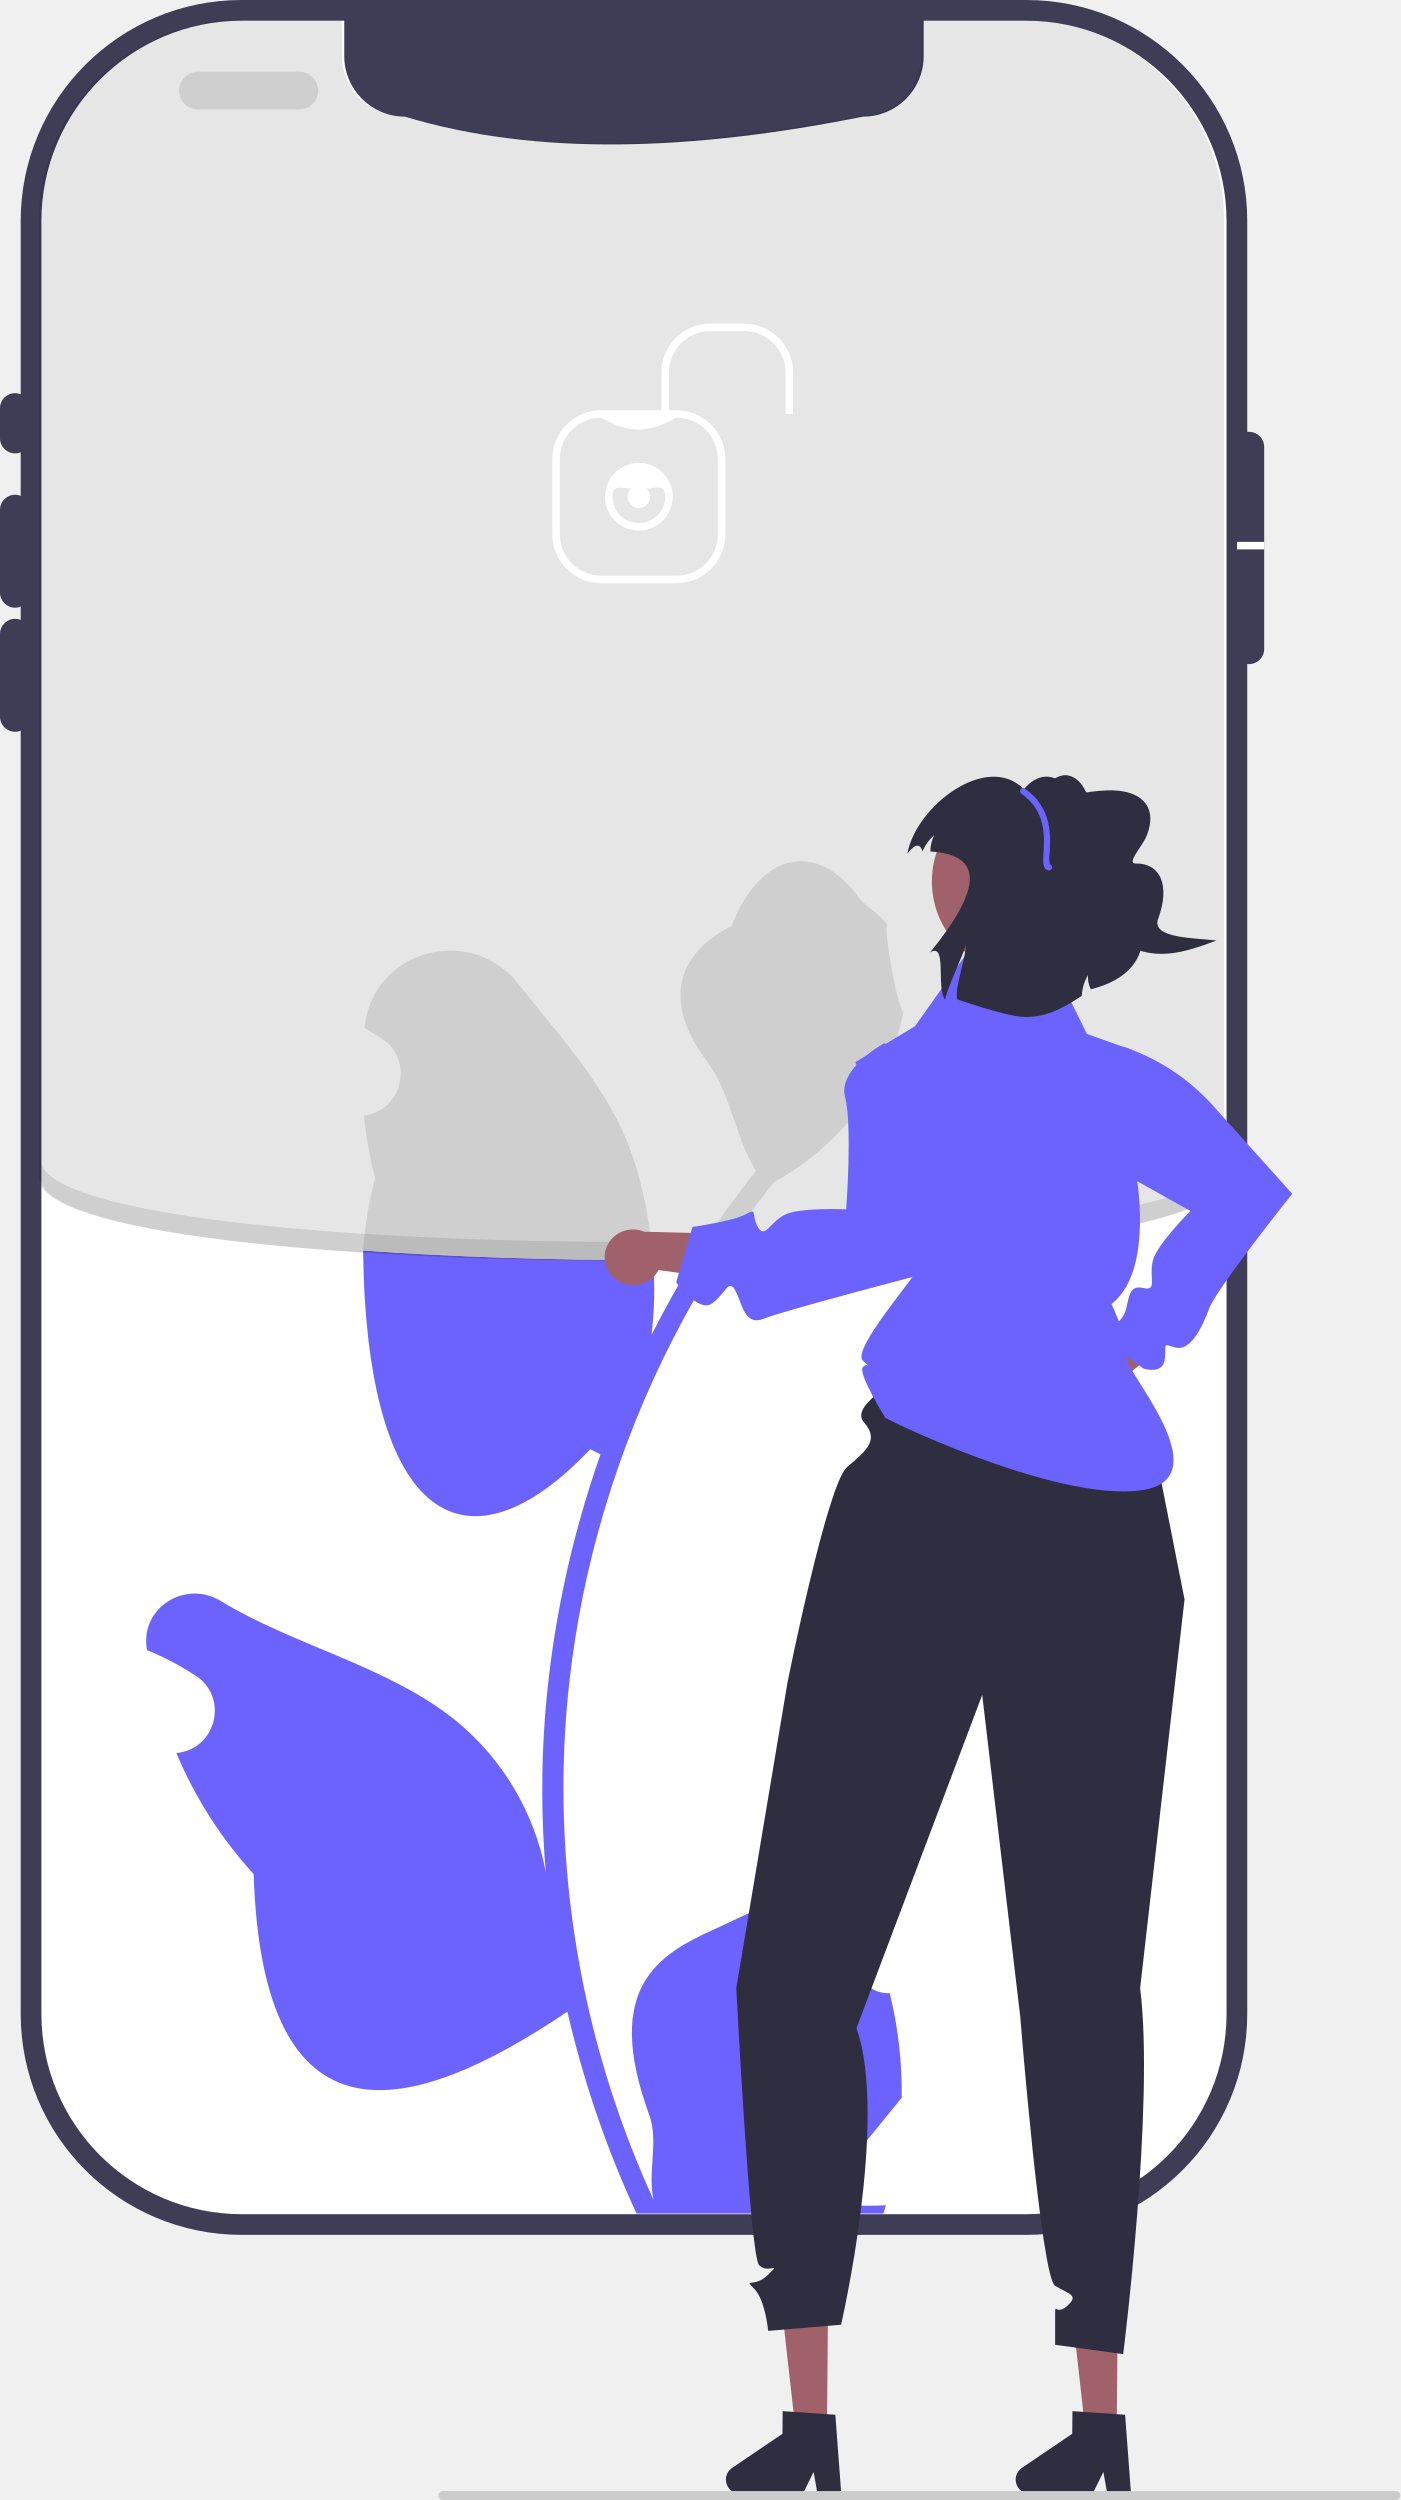
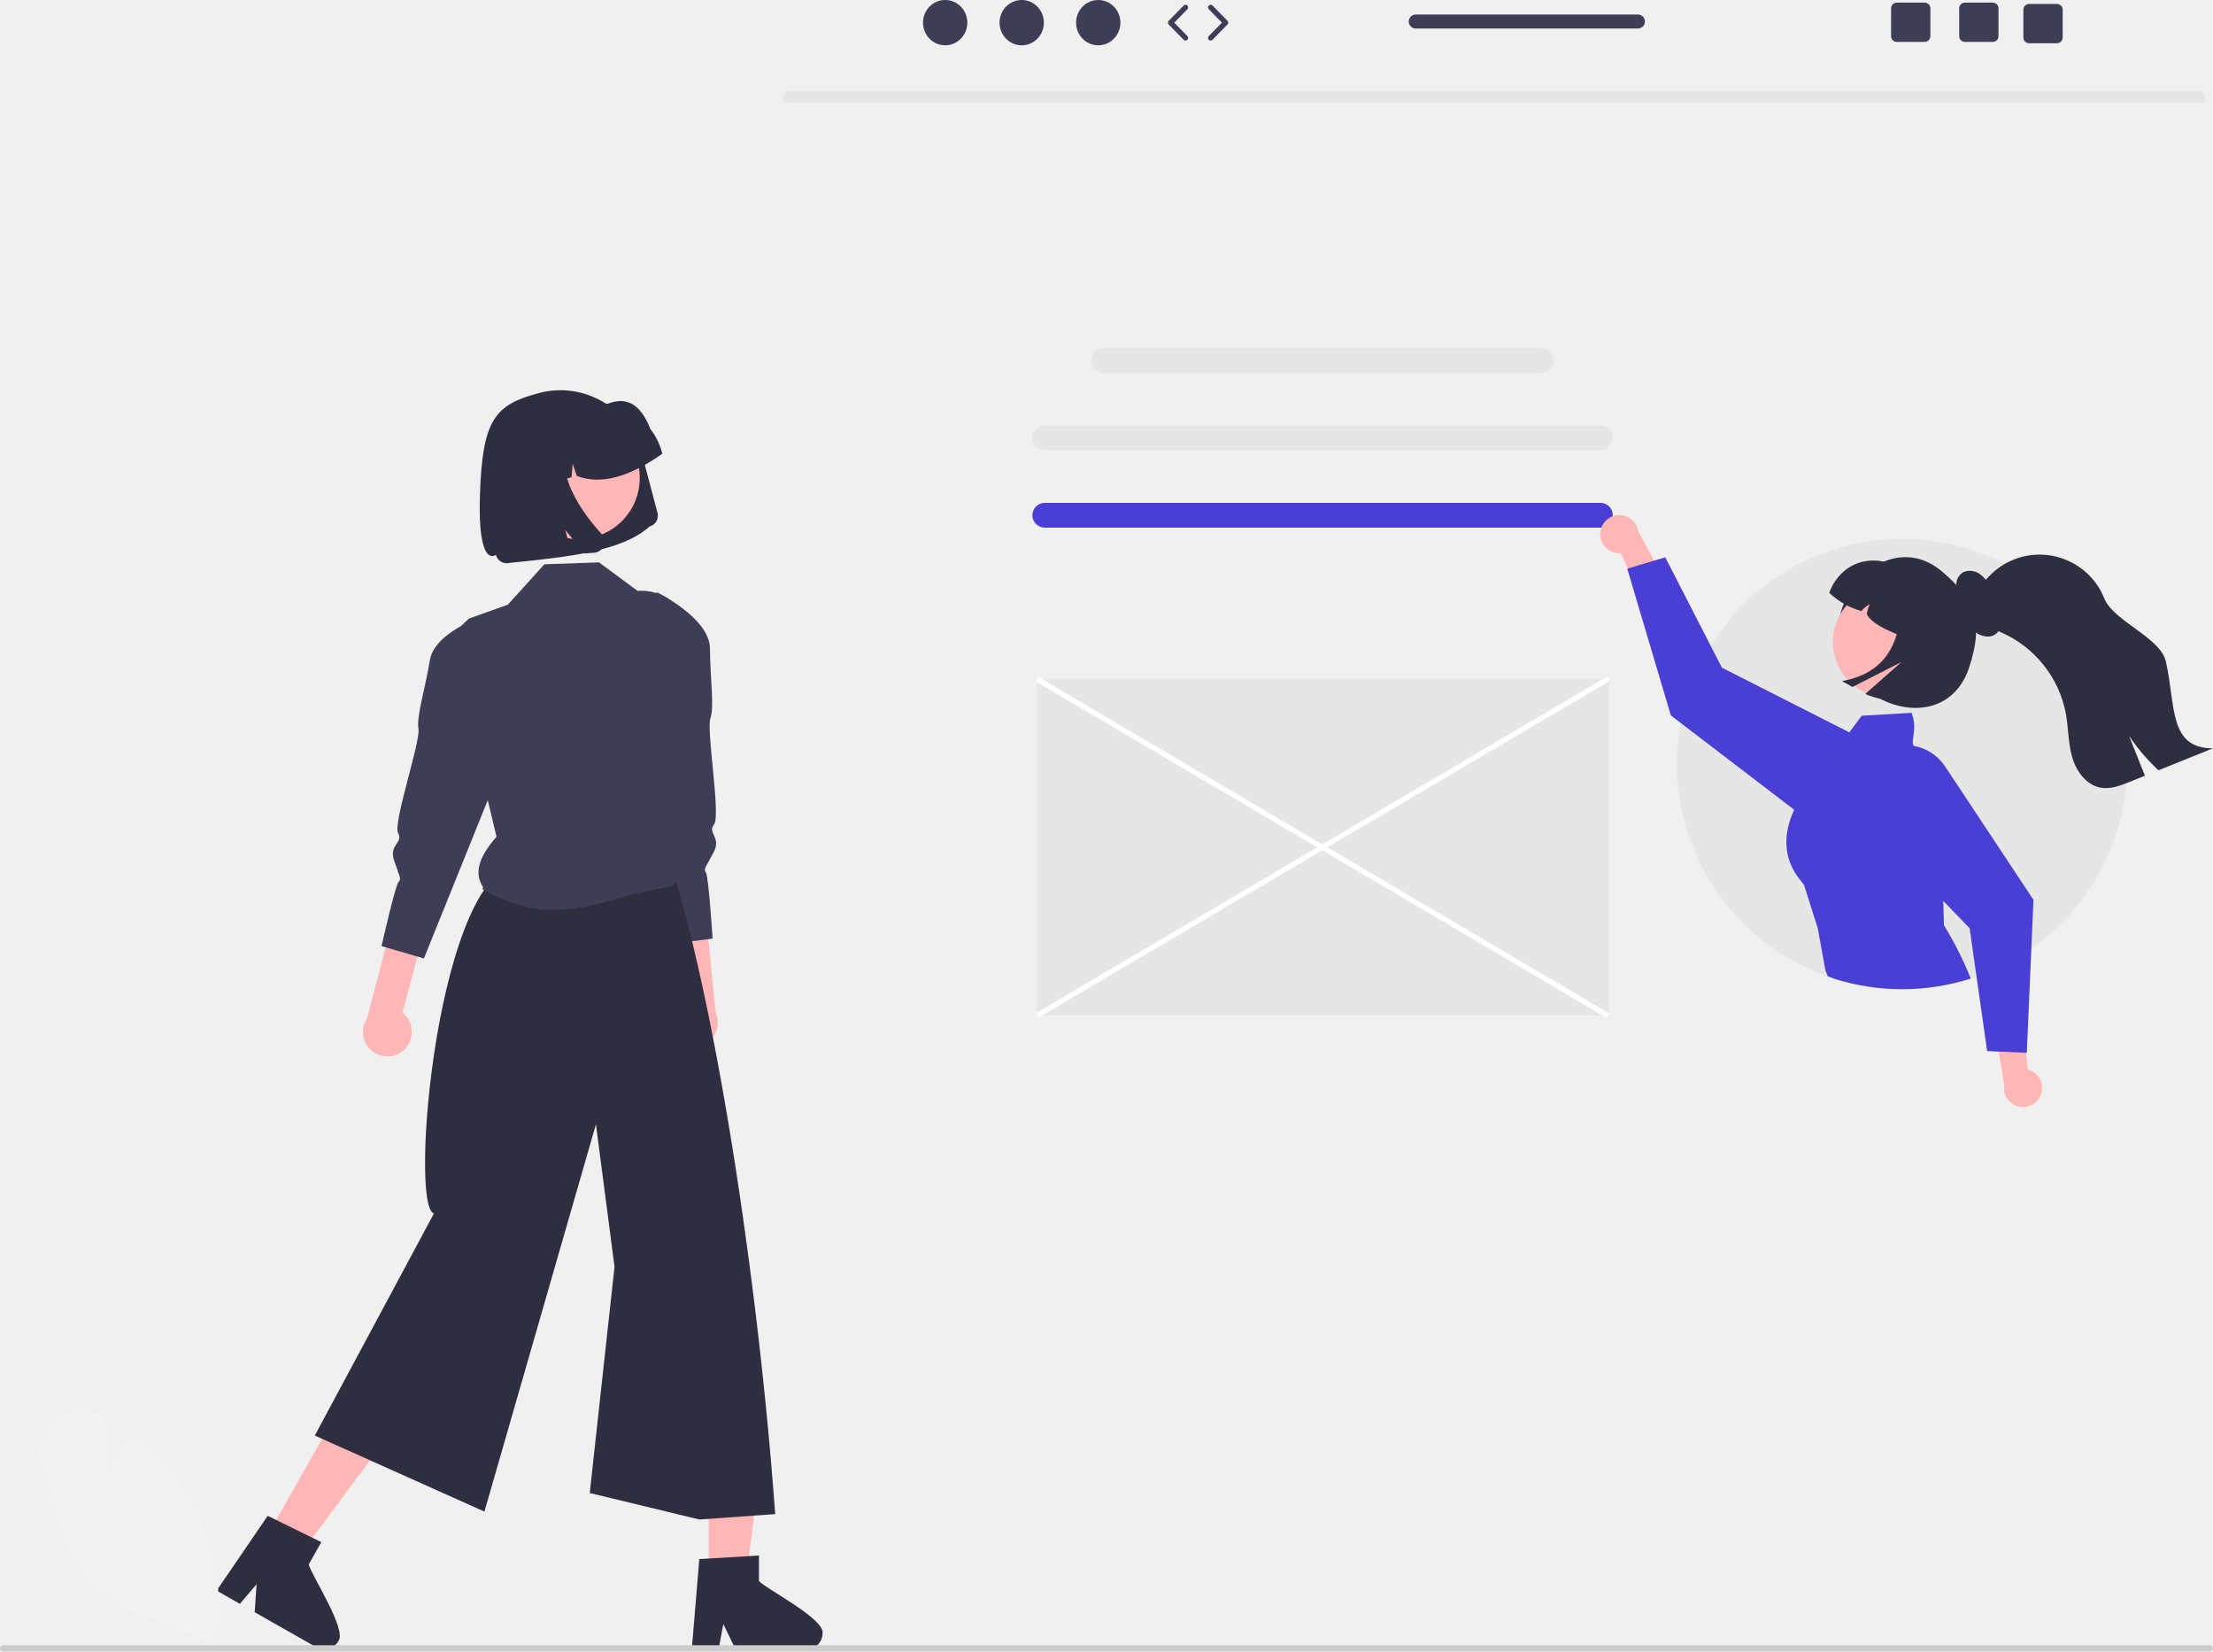
- <svg xmlns="http://www.w3.org/2000/svg" data-name="Layer 1" width="372.193" height="664.464" viewBox="0 0 372.193 664.464">
-   <rect x="5.5" width="326" height="594" rx="58.728" fill="#3f3d56" />
-   <path d="M739.904,176.5v476.54a53.292,53.292,0,0,1-53.23,53.23h-208.54a53.292,53.292,0,0,1-53.23-53.23v-476.54a53.292,53.292,0,0,1,53.23-53.23h27.27v9.42a16.081,16.081,0,0,0,16.08,16.08c35.305,10.665,76.747,9,121.84,0a16.081,16.081,0,0,0,16.08-16.08v-9.42h27.27A53.292,53.292,0,0,1,739.904,176.5Z" transform="translate(-413.9033 -117.768)" fill="#fff" />
-   <path d="M417.903,238.268a4.005,4.005,0,0,1-4-4v-8a4,4,0,1,1,8,0v8A4.005,4.005,0,0,1,417.903,238.268Z" transform="translate(-413.9033 -117.768)" fill="#3f3d56" />
-   <path d="M417.903,279.289a4.005,4.005,0,0,1-4-4l0-22.021a4,4,0,1,1,8,0l0,22.021A4.005,4.005,0,0,1,417.903,279.289Z" transform="translate(-413.9033 -117.768)" fill="#3f3d56" />
-   <path d="M417.903,312.268a4.005,4.005,0,0,1-4-4V286.247a4,4,0,0,1,8,0V308.268A4.005,4.005,0,0,1,417.903,312.268Z" transform="translate(-413.9033 -117.768)" fill="#3f3d56" />
-   <path d="M745.905,232.54a3.997,3.997,0,0,0-4,3.99v53.74a4,4,0,0,0,8,0V236.53A4.003,4.003,0,0,0,745.905,232.54Z" transform="translate(-413.9033 -117.768)" fill="#3f3d56" />
-   <path d="M493.489,146.841h-27a5,5,0,0,1,0-10h27a5,5,0,0,1,0,10Z" transform="translate(-413.9033 -117.768)" fill="#e6e6e6" />
-   <path d="M650.362,647.495c-7.524.471-11.683-8.877-5.99-14.326.208-.828.358-1.423.566-2.251q-.112-.271-.225-.541c-7.609-18.144-23.017-7.958-40.943.152-14.785,6.689-29.687,15.404-17.321,49.336,2.597,7.128-.518,15.196,1.153,22.583A263.258,263.258,0,0,1,563.655,593.109a254.101,254.101,0,0,1,1.576-28.347q1.306-11.574,3.623-22.983a267.545,267.545,0,0,1,35.917-89.193q-3.296.044-6.602.071-5.95,9.715-11.089,19.891a100.252,100.252,0,0,0,.385-19.849c-26.731-.01-53.442-.865-77.058-2.565.896,72.379,27.613,87.472,60.376,52.807.917.47,1.812.941,2.729,1.388a273.582,273.582,0,0,0-14.726,69.302,259.474,259.474,0,0,0,.188,41.896q-.035-.247-.071-.494a68.565,68.565,0,0,0-23.407-39.591C517.484,560.646,492.036,555.197,472.603,543.303c-9.354-5.725-21.341,1.673-19.708,12.518q.039.26.079.519a75.332,75.332,0,0,1,8.445,4.069q2.341,1.321,4.584,2.804c8.521,5.635,5.576,18.844-4.52,20.402l-.229.035c-.165.024-.306.047-.47.071a111.645,111.645,0,0,0,20.536,32.157c2.409,74.338,41.522,64.752,83.369,36.58h.024a273.503,273.503,0,0,0,18.372,53.635h65.632c.235-.729.447-1.482.659-2.211a74.578,74.578,0,0,1-18.161-1.082c4.87-5.975,9.739-11.998,14.608-17.973a4.089,4.089,0,0,0,.306-.353c2.47-3.058,4.964-6.093,7.434-9.151l.001-.004a109.228,109.228,0,0,0-3.201-27.825Z" transform="translate(-413.9033 -117.768)" fill="#6c63ff" />
-   <path d="M580.427,420.796c-6.367-15.36-18.301-28.296-28.811-41.575-12.624-15.95-38.51-8.989-40.734,11.23q-.032.294-.063.587,2.342,1.321,4.584,2.804c8.521,5.635,5.576,18.844-4.52,20.402l-.229.035a111.551,111.551,0,0,0,2.94,16.679,101.224,101.224,0,0,0-3.19,19.177c23.616,1.7,50.328,2.555,77.058,2.565C586.598,440.943,583.984,429.367,580.427,420.796Z" transform="translate(-413.9033 -117.768)" fill="#e6e6e6" />
-   <path d="M649.141,401.33a54.06,54.06,0,0,0,4.917-14.773c-1.435.188-5.411-21.666-4.328-23.007-2-3.035-5.579-4.543-7.763-7.504-10.862-14.727-25.827-12.155-33.639,7.857-16.689,8.423-16.851,22.392-6.61,35.827,6.515,8.547,7.41,20.113,13.127,29.264-.588.753-1.2,1.482-1.788,2.235a263.619,263.619,0,0,0-16.886,24.429q3.306-.027,6.602-.071a259.313,259.313,0,0,1,16.894-23.675A70.871,70.871,0,0,0,649.141,401.33Z" transform="translate(-413.9033 -117.768)" fill="#e6e6e6" />
-   <path d="M739.242,176.284v254.54c0,29.35-315,29.35-315,0v-254.54a53.292,53.292,0,0,1,53.23-53.23h27.27v9.42a16.081,16.081,0,0,0,16.08,16.08c33.805,10.617,75.539,8.869,121.84,0a16.081,16.081,0,0,0,16.08-16.08v-9.42h27.27A53.292,53.292,0,0,1,739.242,176.284Z" transform="translate(-413.9033 -117.768)" opacity="0.1" />
-   <path d="M611.695,203.79h-9a13.014,13.014,0,0,0-13,13v10h-16a13.014,13.014,0,0,0-13,13v20a13.014,13.014,0,0,0,13,13h20a13.014,13.014,0,0,0,13-13v-20a13.014,13.014,0,0,0-13-13h-2v-10a11.012,11.012,0,0,1,11-11h9a11.012,11.012,0,0,1,11,11v11h2v-11A13.014,13.014,0,0,0,611.695,203.79Zm-7,36v20a11.012,11.012,0,0,1-11,11h-20a11.012,11.012,0,0,1-11-11v-20a11.012,11.012,0,0,1,11-11c9.469,5.509,14.686,2.66,20,0A11.012,11.012,0,0,1,604.695,239.79Z" transform="translate(-413.9033 -117.768)" fill="#fff" />
-   <path d="M583.695,258.79a9,9,0,1,0-9-9A9.01,9.01,0,0,0,583.695,258.79Zm0-11c3.86,0,7-1.86,7,2a7,7,0,1,1-14,0C576.695,245.93,579.835,247.79,583.695,247.79Z" transform="translate(-413.9033 -117.768)" fill="#fff" />
-   <circle cx="169.791" cy="132.022" r="3" fill="#fff" />
-   <rect x="328.791" y="144.022" width="7.21" height="2" fill="#fff" />
-   <path d="M424.695,425.843v5c0,29.35,315,29.35,315,0v-5C739.695,455.193,424.695,455.193,424.695,425.843Z" transform="translate(-413.9033 -117.768)" opacity="0.1" />
-   <path d="M702.922,497.386a7.665,7.665,0,0,0,6.019-8.835,7.353,7.353,0,0,0-.327-1.171l20.489-17.183-5.061-13.464-25.522,26.573a7.644,7.644,0,0,0-4.326,8.268,7.315,7.315,0,0,0,8.531,5.851h0Q702.824,497.407,702.922,497.386Z" transform="translate(-413.9033 -117.768)" fill="#a0616a" />
-   <path d="M712.57,395.996l-8.125,6.479s-9.71,17.653-2.75,21.315,28.598,15.838,28.598,15.838-8.943,8.902-9.997,13.226,1.28,8.166-2.426,7.261-3.811,2.04-4.716,5.746-6.931,7.119-6.931,7.119L717.742,481.48s5.332,1.883,5.769-2.591-.777-3.843,2.929-2.939,6.829-4.895,8.803-10.304S757.357,435.064,757.357,435.064l-21.071-23.448a55.998,55.998,0,0,0-23.716-15.619Z" transform="translate(-413.9033 -117.768)" fill="#6c63ff" />
-   <polygon points="296.815 645.673 288.426 645.602 284.713 612.491 297.094 612.596 296.815 645.673" fill="#a0616a" />
-   <path d="M683.848,776.78a3.755,3.755,0,0,0,3.718,3.783l16.679.139,2.92-5.918,1.072,5.949,6.293.057-1.589-21.217-2.189-.146-8.931-.616-2.881-.193-.051,6.003-13.398,9.087A3.749,3.749,0,0,0,683.848,776.78Z" transform="translate(-413.9033 -117.768)" fill="#2f2e41" />
-   <polygon points="219.799 645.673 211.411 645.602 207.697 612.491 220.078 612.596 219.799 645.673" fill="#a0616a" />
-   <path d="M606.833,776.78a3.755,3.755,0,0,0,3.718,3.783l16.679.139,2.92-5.918,1.072,5.949,6.293.057-1.589-21.217-2.189-.146-8.931-.616-2.881-.193-.051,6.003-13.398,9.087A3.749,3.749,0,0,0,606.833,776.78Z" transform="translate(-413.9033 -117.768)" fill="#2f2e41" />
-   <path d="M655.406,483.055s-16.108,7.935-11.908,12.711.748,7.477-4.486,11.964-15.771,57.04-15.771,57.04l-13.644,81.409s3.62,71.084,6.05,73.616,6.168-1.207,2.429,2.532-6.73.748-3.739,3.739,3.739,11.216,3.739,11.216l19.376-1.633s12.612-54.639,4.095-78.844l33.412-88.545,10.101,85.437s5.545,69.378,9.283,71.621,6.432,2.394,3.216,5.31-3.216-1.571-3.216,2.915v7.441l18.087,2.483s8.401-66.511,4.504-97.287L728.738,542.873l-9.196-46.553-9.497-12.517Z" transform="translate(-413.9033 -117.768)" fill="#2f2e41" />
-   <path d="M577.677,457.876a7.665,7.665,0,0,0,10.585-1.503,7.354,7.354,0,0,0,.645-1.03l26.501,3.57,6.543-12.81-36.832-.965a7.644,7.644,0,0,0-9.025,2.372,7.315,7.315,0,0,0,1.421,10.247l0,0Q577.595,457.818,577.677,457.876Z" transform="translate(-413.9033 -117.768)" fill="#a0616a" />
-   <path d="M659.114,396.713l-10.262-1.641s-12.316,6.724-10.334,14.335.285,29.795.285,29.795-12.603-.613-16.51,1.52-5.173,6.446-7.001,3.098.099-5.125-3.249-3.297-14.105,3.355-14.105,3.355l-4.324,14.724s6.008,8.261,9.609,5.571,4.31-6.7,6.138-3.351,2.338,9.589,7.665,7.405,43.379-12.094,43.379-12.094l4.599-45.974Z" transform="translate(-413.9033 -117.768)" fill="#6c63ff" />
-   <path d="M649.099,494.406s-7.245-11.563-5.866-13.259,3.107,1.235,0-1.726,14.317-22.721,15.461-25.632S641.254,400.058,641.254,400.058l15.829-9.533,13.378-18.821,23.926,3.828,8.418,17.064L714.695,396.79l1,1v31s5.292,26.461-6.351,35.57c0,0,5.555,12.101,4.06,14.344s25.393,31.719,4.291,35.086C694.581,517.478,645.277,493.099,649.099,494.406Z" transform="translate(-413.9033 -117.768)" fill="#6c63ff" />
-   <path d="M530.427,781.042a1.186,1.186,0,0,0,1.19,1.19h253.29a1.19,1.19,0,1,0,0-2.38h-253.29A1.187,1.187,0,0,0,530.427,781.042Z" transform="translate(-413.9033 -117.768)" fill="#ccc" />
-   <circle cx="272.045" cy="234.283" r="24.363" fill="#a0616a" />
-   <path d="M704.774,334.04c-.251-2.193-1.753-4.903-2.799-6.846s-3.064-3.531-5.267-3.395a5.618,5.618,0,0,0-4.304,2.925,11.781,11.781,0,0,0-1.339,5.201,27.241,27.241,0,0,0,8.858,21.691c1.708,1.531,3.762,2.894,6.056,2.946a7.811,7.811,0,0,0,5.532-2.488c3.712-3.717,4.273-9.828,2.291-14.693s-2.867-6.758-7.398-9.415" transform="translate(-413.9033 -117.768)" fill="#2f2e41" />
-   <path d="M670.549,369.08c.407,2.168-3.341,12.476-2.143,14.334,0,0,12.404,4.308,17.146,4.618,5.794.375,10.454-2.002,15.873-5.579a12.166,12.166,0,0,1,1.638-5.509,7.371,7.371,0,0,0,.766,3.765c20.296-5.042,15.327-23.255,3.069-31.788l-8.149-18.742c2.445.815-4.935-11.776-12.717-2.657-9.738-9.917-28.602,4.36-30.966,17.113,2.274-2.879,3.459-2.539,4.042-.554a11.225,11.225,0,0,1,3.096-4.327,9.382,9.382,0,0,0-1.01,4.327c15.361.953,12.502,11.316-.088,26.84,4.656-2.898,1.514,9.591,4,12.576C665.227,381.409,670.109,371.109,670.549,369.08Z" transform="translate(-413.9033 -117.768)" fill="#2f2e41" />
-   <path d="M692.716,349.121a.815.815,0,0,0,.222-1.599,9.872,9.872,0,0,1-.056-3.035c.265-4.501.709-12.035-6.605-17.121a.815.815,0,0,0-.93,1.338c6.564,4.564,6.17,11.258,5.909,15.687-.149,2.532-.257,4.361,1.279,4.709A.809.809,0,0,0,692.716,349.121Z" transform="translate(-413.9033 -117.768)" fill="#6c63ff" />
-   <path d="M692.336,331.311A45.962,45.962,0,0,1,707.987,327.842c4.267-.181,9.359.771,11.093,4.674,1.052,2.368.492,5.143-.471,7.549s-5.462,7.262-2.871,7.209c6.507-.133,9.284,5.685,5.983,14.727-1.914,5.244,9.964,5.042,15.501,5.744-4.161,1.544-8.385,3.102-12.807,3.472s-9.145-.591-12.447-3.556c-3.573-3.209-4.946-8.192-5.554-12.956s-.639-9.67-2.254-14.192-5.324-8.735-10.109-9.136" transform="translate(-413.9033 -117.768)" fill="#2f2e41" />
+ <svg xmlns="http://www.w3.org/2000/svg" width="844.67" height="630.248" viewBox="0 0 844.67 630.248">
+   <path d="M839.462,39.155H300.98c-1.183-.026-2.12-1.006-2.094-2.189,.025-1.146,.948-2.069,2.094-2.094H839.462c1.183,.026,2.12,1.006,2.094,2.189-.025,1.146-.948,2.069-2.094,2.094Z" fill="#e6e6e6" />
+   <path d="M395.812,259.209h217.251c.552,0,1,.448,1,1v126.323c0,.552-.448,1-1,1h-217.251v-128.323h0Z" fill="#e6e6e6" />
+   <path d="M612.807,388.215l-217.282-128.037,.572-1.938,217.282,128.037c.535,.158,.841,.72,.683,1.255h0c-.158,.535-.72,.841-1.255,.683h-0Z" fill="#fff" />
+   <path d="M396.098,388.501l-.572-1.938,217.282-128.037c.535-.158,1.097,.148,1.255,.683v0h0c.158,.535-.148,1.097-.683,1.255l-217.282,128.037Z" fill="#fff" />
+   <rect x="416.511" y="132.839" width="176.609" height="9.461" rx="4.73" ry="4.73" fill="#e6e6e6" />
+   <rect x="394.041" y="162.371" width="221.548" height="9.461" rx="4.73" ry="4.73" fill="#e6e6e6" />
+   <rect x="394.041" y="191.902" width="221.548" height="9.461" rx="4.73" ry="4.73" fill="#493fd4" />
+   <path d="M811.975,291.594c-.017,36.52-23.095,69.046-57.559,81.124-.732,.263-1.464,.501-2.204,.732-45.204,14.451-93.563-10.479-108.015-55.682-14.451-45.204,10.479-93.563,55.682-108.015s93.563,10.479,108.015,55.682c2.703,8.456,4.08,17.28,4.081,26.158v-0Z" fill="#e6e6e6" />
+   <path d="M610.82,203.261c-.346,3.983,2.603,7.492,6.586,7.838,.425,.037,.852,.036,1.276-.002l10.581,23.447,7.145-11.298-11.144-20.534c-.625-3.971-4.351-6.683-8.321-6.058-3.322,.523-5.854,3.254-6.123,6.607Z" fill="#ffb6b6" />
+   <path d="M715.098,291.562c-.154-.693-.351-1.376-.589-2.045-1.517-4.31-4.605-7.887-8.648-10.016-.095-.056-.199-.111-.294-.159l-48.339-24.527-4.288-8.361-17.328-33.756-4.248,1.265-10.04,2.983-.231,.064,16.643,56.008,3.819,2.928,43.255,33.08,1.408,1.082c7.186,5.485,17.303,4.89,23.796-1.4,.648-.621,1.246-1.291,1.79-2.005,3.298-4.304,4.506-9.854,3.294-15.14Z" fill="#493fd4" />
+   <path d="M741.973,353.076l-.255-9.229-.732-26.763c2.649-17.129,4.527-19.03-8.25-30.741-.987-.212-1.839-.83-2.347-1.702-1.162-2.371,1.631-6.396-.78-12.594l-19.022,1.09-4.726,6.365-19.014,25.617c-.745,1.267-1.425,2.57-2.037,3.906-8.139,17.678,2.896,27.073,3.755,28.688l5.267,16.588,2.904,16.086,.939,2.236,2.649,.971c16.901,5.278,35.016,5.228,51.887-.143-2.839-7.065-6.264-13.88-10.239-20.375Z" fill="#493fd4" />
+   <path d="M778.815,418.135c1.627-3.652-.014-7.931-3.666-9.559-.389-.174-.793-.312-1.207-.415l-2.346-25.617-10.442,8.346,3.829,23.047c-.706,3.957,1.93,7.737,5.887,8.443,3.311,.59,6.596-1.165,7.945-4.246Z" fill="#ffb6b6" />
+   <path d="M742.434,292.525c-2.759-4.174-7.116-7.026-12.045-7.884-1.055-.191-2.126-.287-3.198-.286-3.574,.001-7.07,1.055-10.048,3.031-.945,.624-1.827,1.338-2.633,2.132-7.23,7.002-7.414,18.54-.412,25.77l.006,.006,27.614,28.553,10.064,10.406,2.633,18.465,4.049,28.41,4.423,.191,10.47,.461,.239,.008,1.742-39.81,.811-18.561-33.716-50.893Z" fill="#493fd4" />
+   <path d="M704.698,228.377c-6.725,13.255-2.332,28.609,10.148,36.683,13.495,8.731,31.016,6.819,36.683-10.148,6.311-18.894,1.126-27-10.148-36.683-13.212-11.348-29.417-4.174-36.683,10.148Z" fill="#2f2e41" />
+   <path d="M737.804,257.906c-7.133,9.35-20.494,11.147-29.844,4.014-9.337-7.123-11.144-20.462-4.038-29.813l.185-.243c7.34-9.188,20.739-10.685,29.926-3.345,8.979,7.173,10.645,20.177,3.765,29.382l.005,.004Z" fill="#ffb6b6" />
+   <path d="M698.181,226.231c3.46,3.293,7.678,5.683,12.281,6.959,.923-1.067,2.017-1.974,3.237-2.682-.584,1.215-.984,2.51-1.188,3.843,2.053,4.261,10.438,7.323,18.451,10.455l10.614-18.732-14.049-7.961c-11.289-7.805-24.579-4.474-29.347,8.118Z" fill="#2f2e41" />
+   <path d="M749.584,218.253c2.082-.767,4.411-.427,6.186,.903,1.71,1.3,3.093,2.982,4.038,4.912,1.718,3.122,2.953,6.487,3.662,9.979,.606,3.021,.503,6.674-2.208,8.251-2.262,1.316-5.496,.487-7.575-1.269-1.927-1.842-3.388-4.116-4.264-6.634-1.014-2.41-1.974-4.908-3.777-6.909l1.873,.874c-.592-1.797-.868-3.684-.815-5.576,.087-1.915,1.183-3.641,2.88-4.534Z" fill="#2f2e41" />
+   <path d="M725.284,220.708l15.073,8.541c8.487,4.809,11.469,15.588,6.66,24.075h0c-6.971,12.3-22.152,17.282-35.056,11.504l13.773-12.159-18.684,9.52-3.989-2.26c20.038-3.643,23.904-19.362,22.224-39.221Z" fill="#2f2e41" />
+   <path d="M753.757,235.719c2.537,2.953,6.508,4.101,10.091,5.638,12.838,5.632,22.067,17.238,24.663,31.014,.991,5.527,.861,11.248,2.426,16.636,1.555,5.388,5.407,10.674,10.934,11.61,3.74,.639,7.49-.805,11.008-2.231,1.935-.778,3.87-1.558,5.805-2.342-2.018-5.064-4.033-10.128-6.045-15.192,3.234,4.779,6.994,9.18,11.211,13.119,6.934-2.796,13.875-5.592,20.821-8.388-17.09,.065-14.174-16.525-17.997-33.171-2.102-9.147-19.997-15.34-23.506-24.043-5.48-13.644-20.983-20.261-34.627-14.781-5.879,2.362-10.724,6.742-13.662,12.355-3.509,1.398-3.611,6.86-1.12,9.776Z" fill="#2f2e41" />
+   <path d="M257.31,395.972c-3.202-4.055-2.511-9.938,1.544-13.14,.393-.31,.81-.588,1.247-.832l-4.881-46.371,12.494-4.503,5.394,55.118c2.168,4.682,.131,10.235-4.55,12.403-3.917,1.814-8.567,.708-11.248-2.675v-0Z" fill="#ffb6b6" />
+   <path d="M250.628,225.961s20.283,9.896,20.349,21.531,1.746,22.157,.159,26.659,4.034,37.223,1.402,40.463,2.79,4.899-.059,10.444-4.11,6.589-3.066,7.851,2.577,25.301,2.577,25.301l-16.713,2.09-17.779-77.592,13.13-56.747Z" fill="#3f3d56" />
+   <path d="M154.172,400.683c3.801-3.499,4.046-9.417,.547-13.219-.339-.368-.707-.709-1.1-1.018l12.131-45.022-11.628-6.417-14.017,53.579c-2.879,4.281-1.743,10.086,2.538,12.965,3.582,2.409,8.349,2.05,11.53-.868l-0,0Z" fill="#ffb6b6" />
+   <path d="M187.575,233.852s-21.59,6.575-23.489,18.053-5.218,21.605-4.36,26.3-9.852,36.121-7.765,39.736-3.527,4.398-1.589,10.323,3.019,7.155,1.79,8.236-6.534,24.578-6.534,24.578l16.175,4.699,29.791-73.818-4.019-58.108Z" fill="#3f3d56" />
+   <polygon points="270.487 602.109 284.887 602.108 291.738 546.564 270.485 546.565 270.487 602.109" fill="#ffb6b6" />
+   <path d="M289.679,603.405v-9.762l-3.786,.231-15.41,.913-3.567,.219-2.727,32.696-.146,1.753h10.225l.329-1.741,1.485-7.912,3.834,7.912,.84,1.741h27.108c3.357-.021,6.072-2.741,6.086-6.098,1.144-5.344-21.399-16.896-24.272-19.951Z" fill="#2f2e41" />
+   <polygon points="101.78 586.434 114.305 593.54 147.674 548.611 129.189 538.124 101.78 586.434" fill="#ffb6b6" />
+   <path d="M117.839,597.027l4.808-8.484-3.384-1.668-13.865-6.804-3.214-1.582-15.788,23.116-3.713,5.429,4.2,2.386,4.686,2.666,6.354-7.498-.706,10.7,22.142,12.574h.012l1.424,.803c2.928,1.654,6.643,.625,8.302-2.301,3.628-4.09-10.274-25.246-11.26-29.336Z" fill="#2f2e41" />
+   <path d="M199.024,329.455c-31.916,1.147-43.133,131.274-33.386,133.635l-45.483,84.765,64.739,29.02,42.567-147.802,7.094,54.391-9.459,86.316,41.846,10.12,28.944-2.067c-7.521-102.887-26.299-211.402-41.861-253.377l-55,5Z" fill="#2f2e41" />
+   <path d="M184.372,338.579l-.21,.79c20.4,11.35,34.33,8.922,56.63,2.052l16.28-3.422c3.553-4.633,.657-9.165-3.28-13.578l9.76-80.272c-.066-10.4-8.55-18.777-18.949-18.712-.427,.003-.854,.02-1.281,.052l-14.66-10.86-20.87,.72-13.96,15.42-8.34,2.98-6.48,2.31c-1.31,1.18-2.74,2.54-4.11,4.04l10.25,61,4.36,18.24c-5.845,6.664-9.065,13.168-5.14,19.24Z" fill="#3f3d56" />
+   <path d="M65.974,619.38c-15.186-1.808-28.745-10.374-36.899-23.312-5.236-8.491-7.938-18.575-10.55-28.327-.761-2.838-1.547-5.772-2.379-8.602-1.926-6.325,.19-13.185,5.343-17.326,4.982-4.176,12.004-4.901,17.733-1.83l.611,.324,1.071,24.078c1.587-3.226,5.071-10.513,7.831-17.789l.231-.609,.529,.382c5.548,3.986,10.573,8.655,14.955,13.896,15.66,19.038,22.153,44,17.754,68.256l-.133,.714-16.096-9.854Z" fill="#f2f2f2" />
+   <path d="M0,629.058c-.002,.655,.528,1.188,1.183,1.19H843.48c.657,0,1.19-.533,1.19-1.19s-.533-1.19-1.19-1.19H1.19c-.655-.002-1.188,.528-1.19,1.183v.007Z" fill="#ccc" />
+   <path id="b-324" d="M247.908,200.935l.021-.005c2.273-.602,3.628-2.932,3.026-5.204l-6.063-22.97c-1.082-4.116-2.981-7.973-5.584-11.341-5.09-6.569-12.518-10.921-20.737-12.148-4.242-.629-8.567-.392-12.716,.696-16.97,4.451-21.71,10.064-22.668,38.787s6.073,23.005,6.073,23.005c.146,.554,.401,1.073,.751,1.526,.685,.883,1.686,1.467,2.791,1.63,.567,.083,1.145,.051,1.7-.094,21.192-2.182,42.655-4.168,53.409-13.882l-.003,.001Z" fill="#2f2e41" />
+   <path id="c-325" d="M198.082,176.685c-3.11,12.554,4.546,25.252,17.099,28.362,6.017,1.491,12.379,.535,17.692-2.658,5.312-3.169,9.134-8.332,10.614-14.337,3.1-12.556-4.566-25.248-17.123-28.348-6.002-1.482-12.346-.53-17.649,2.647-5.319,3.164-9.149,8.327-10.634,14.335l-0-.001Z" fill="#ffb6b6" />
+   <path id="d-326" d="M252.671,172.702c-.856-3.255-2.358-6.306-4.416-8.969-2.924-7.29-7.511-13.182-16.398-9.605-3.333-.493-6.732-.31-9.993,.538l-4.603,1.191c-.052,.013-.103,.027-.155,.041-13.386,3.542-21.366,17.266-17.824,30.652h0l.121,.46,9.736-2.528,.871-10.14,3.114,9.108,5.029-1.304,.438-5.116,1.571,4.592c9.536,3.705,20.588,.029,32.628-8.456l-.117-.462Z" fill="#2f2e41" />
+   <path id="e-327" d="M230.333,204.8c.348,.702,.493,1.488,.416,2.269-.036,.399-.129,.79-.274,1.163-.125,.318-.286,.62-.482,.901-.58,.828-1.436,1.422-2.414,1.675-.061,.016-.122,.03-.184,.043s-.124,.025-.186,.035c-.063,.011-.126,.02-.189,.028-.063,.008-.127,.014-.191,.019l-3.618,.284-7.436-8.903,2.456,9.304-16.44,1.317-10.422-39.483,26.343-6.819-.451,.927c-1.49,3.105-2.094,6.56-1.747,9.986,.369,3.466,1.329,6.842,2.838,9.984,1.502,3.185,3.306,6.219,5.388,9.06,1.83,2.52,3.803,4.933,5.91,7.226,.271,.294,.5,.624,.68,.982Z" fill="#2f2e41" />
+   <g>
+     <ellipse cx="360.758" cy="8.645" rx="8.457" ry="8.645" fill="#3f3d56" />
+     <ellipse cx="389.972" cy="8.645" rx="8.457" ry="8.645" fill="#3f3d56" />
+     <ellipse cx="419.186" cy="8.645" rx="8.457" ry="8.645" fill="#3f3d56" />
+     <path d="M452.497,15.478c-.26,0-.519-.101-.715-.301l-5.706-5.833c-.38-.389-.38-1.01,0-1.398l5.706-5.833c.387-.395,1.021-.401,1.414-.016,.395,.386,.402,1.02,.016,1.414l-5.022,5.133,5.022,5.134c.386,.395,.379,1.028-.016,1.414-.194,.19-.447,.285-.699,.285Z" fill="#3f3d56" />
+     <path d="M462.086,15.478c-.252,0-.505-.095-.699-.285-.395-.386-.402-1.019-.016-1.414l5.021-5.134-5.021-5.133c-.386-.395-.379-1.028,.016-1.414,.394-.387,1.028-.379,1.414,.016l5.706,5.833c.38,.389,.38,1.01,0,1.398l-5.706,5.833c-.196,.2-.455,.301-.715,.301Z" fill="#3f3d56" />
+     <path d="M760.596,1.001h-10.61c-1.21,0-2.19,.98-2.19,2.19V13.811c0,1.21,.98,2.19,2.19,2.19h10.61c1.21,0,2.2-.98,2.2-2.19V3.191c0-1.21-.99-2.19-2.2-2.19Z" fill="#3f3d56" />
+     <path d="M734.596,1.001h-10.61c-1.21,0-2.19,.98-2.19,2.19V13.811c0,1.21,.98,2.19,2.19,2.19h10.61c1.21,0,2.2-.98,2.2-2.19V3.191c0-1.21-.99-2.19-2.2-2.19Z" fill="#3f3d56" />
+     <path d="M785.096,1.501h-10.61c-1.21,0-2.19,.98-2.19,2.19V14.311c0,1.21,.98,2.19,2.19,2.19h10.61c1.21,0,2.2-.98,2.2-2.19V3.691c0-1.21-.99-2.19-2.2-2.19Z" fill="#3f3d56" />
+     <path d="M625.174,5.541h-84.81c-1.48,0-2.67,1.2-2.67,2.67s1.19,2.67,2.67,2.67h84.81c1.47,0,2.67-1.2,2.67-2.67s-1.2-2.67-2.67-2.67Z" fill="#3f3d56" />
+   </g>
</svg>
